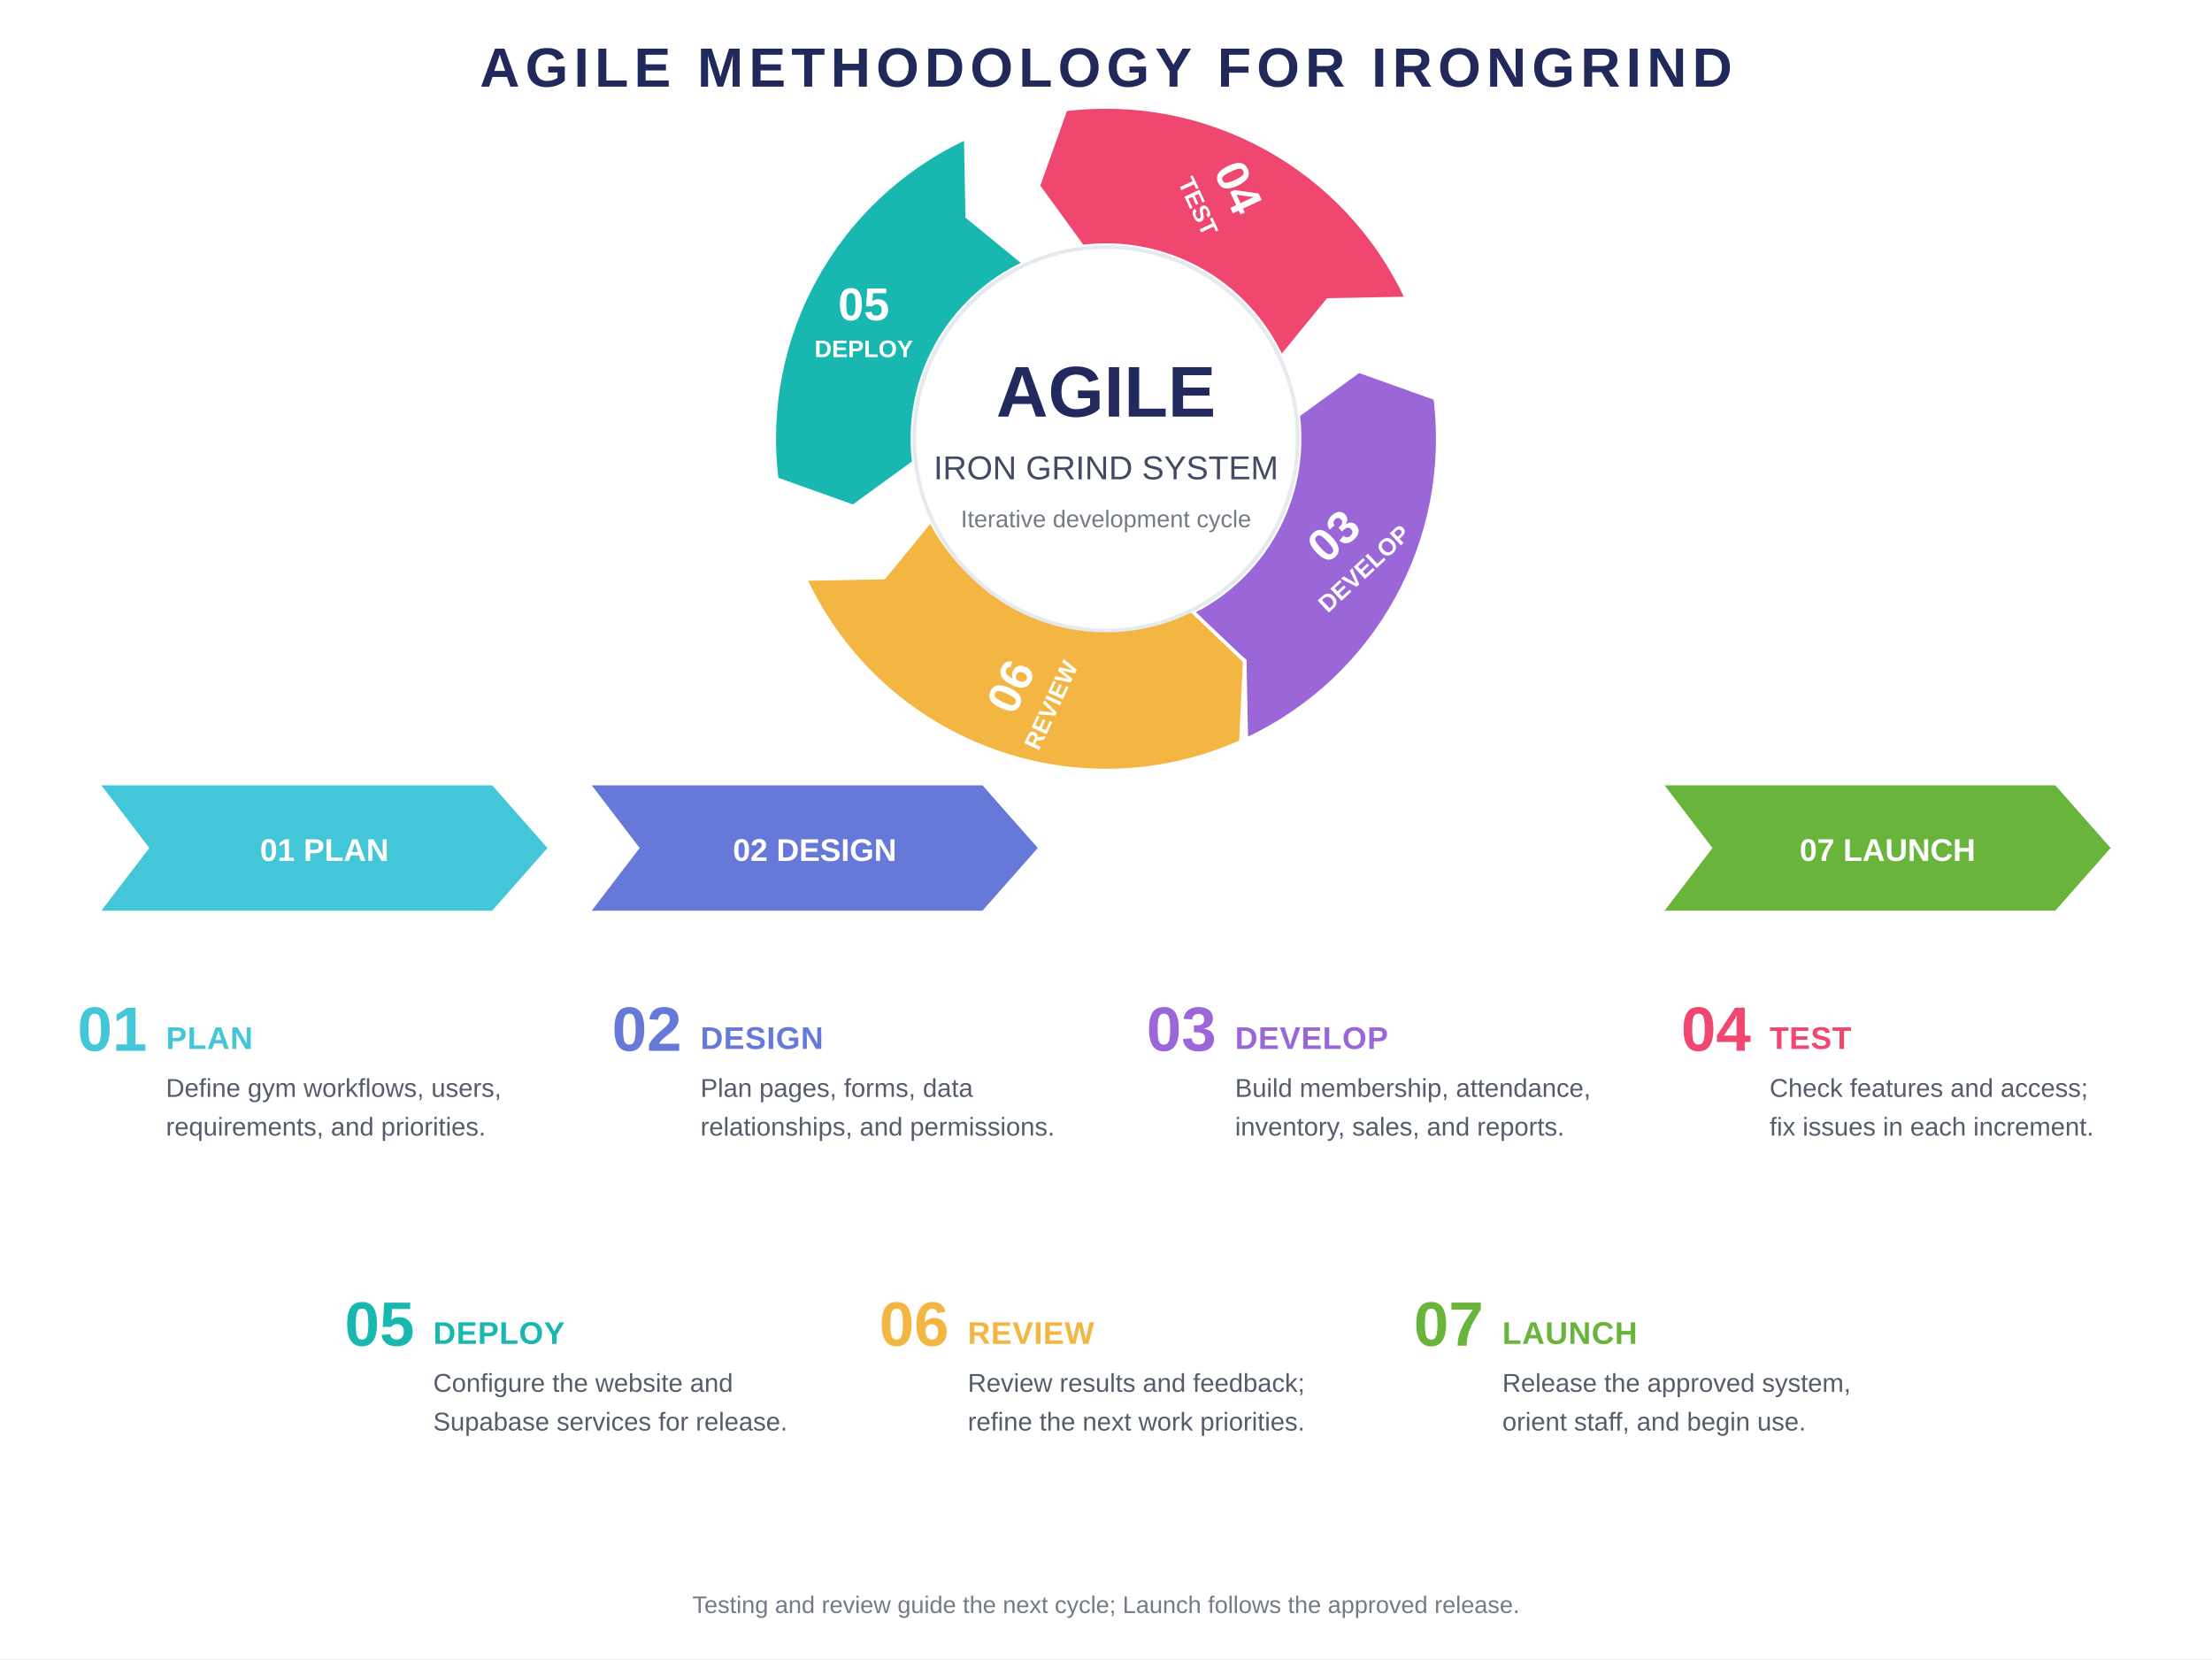
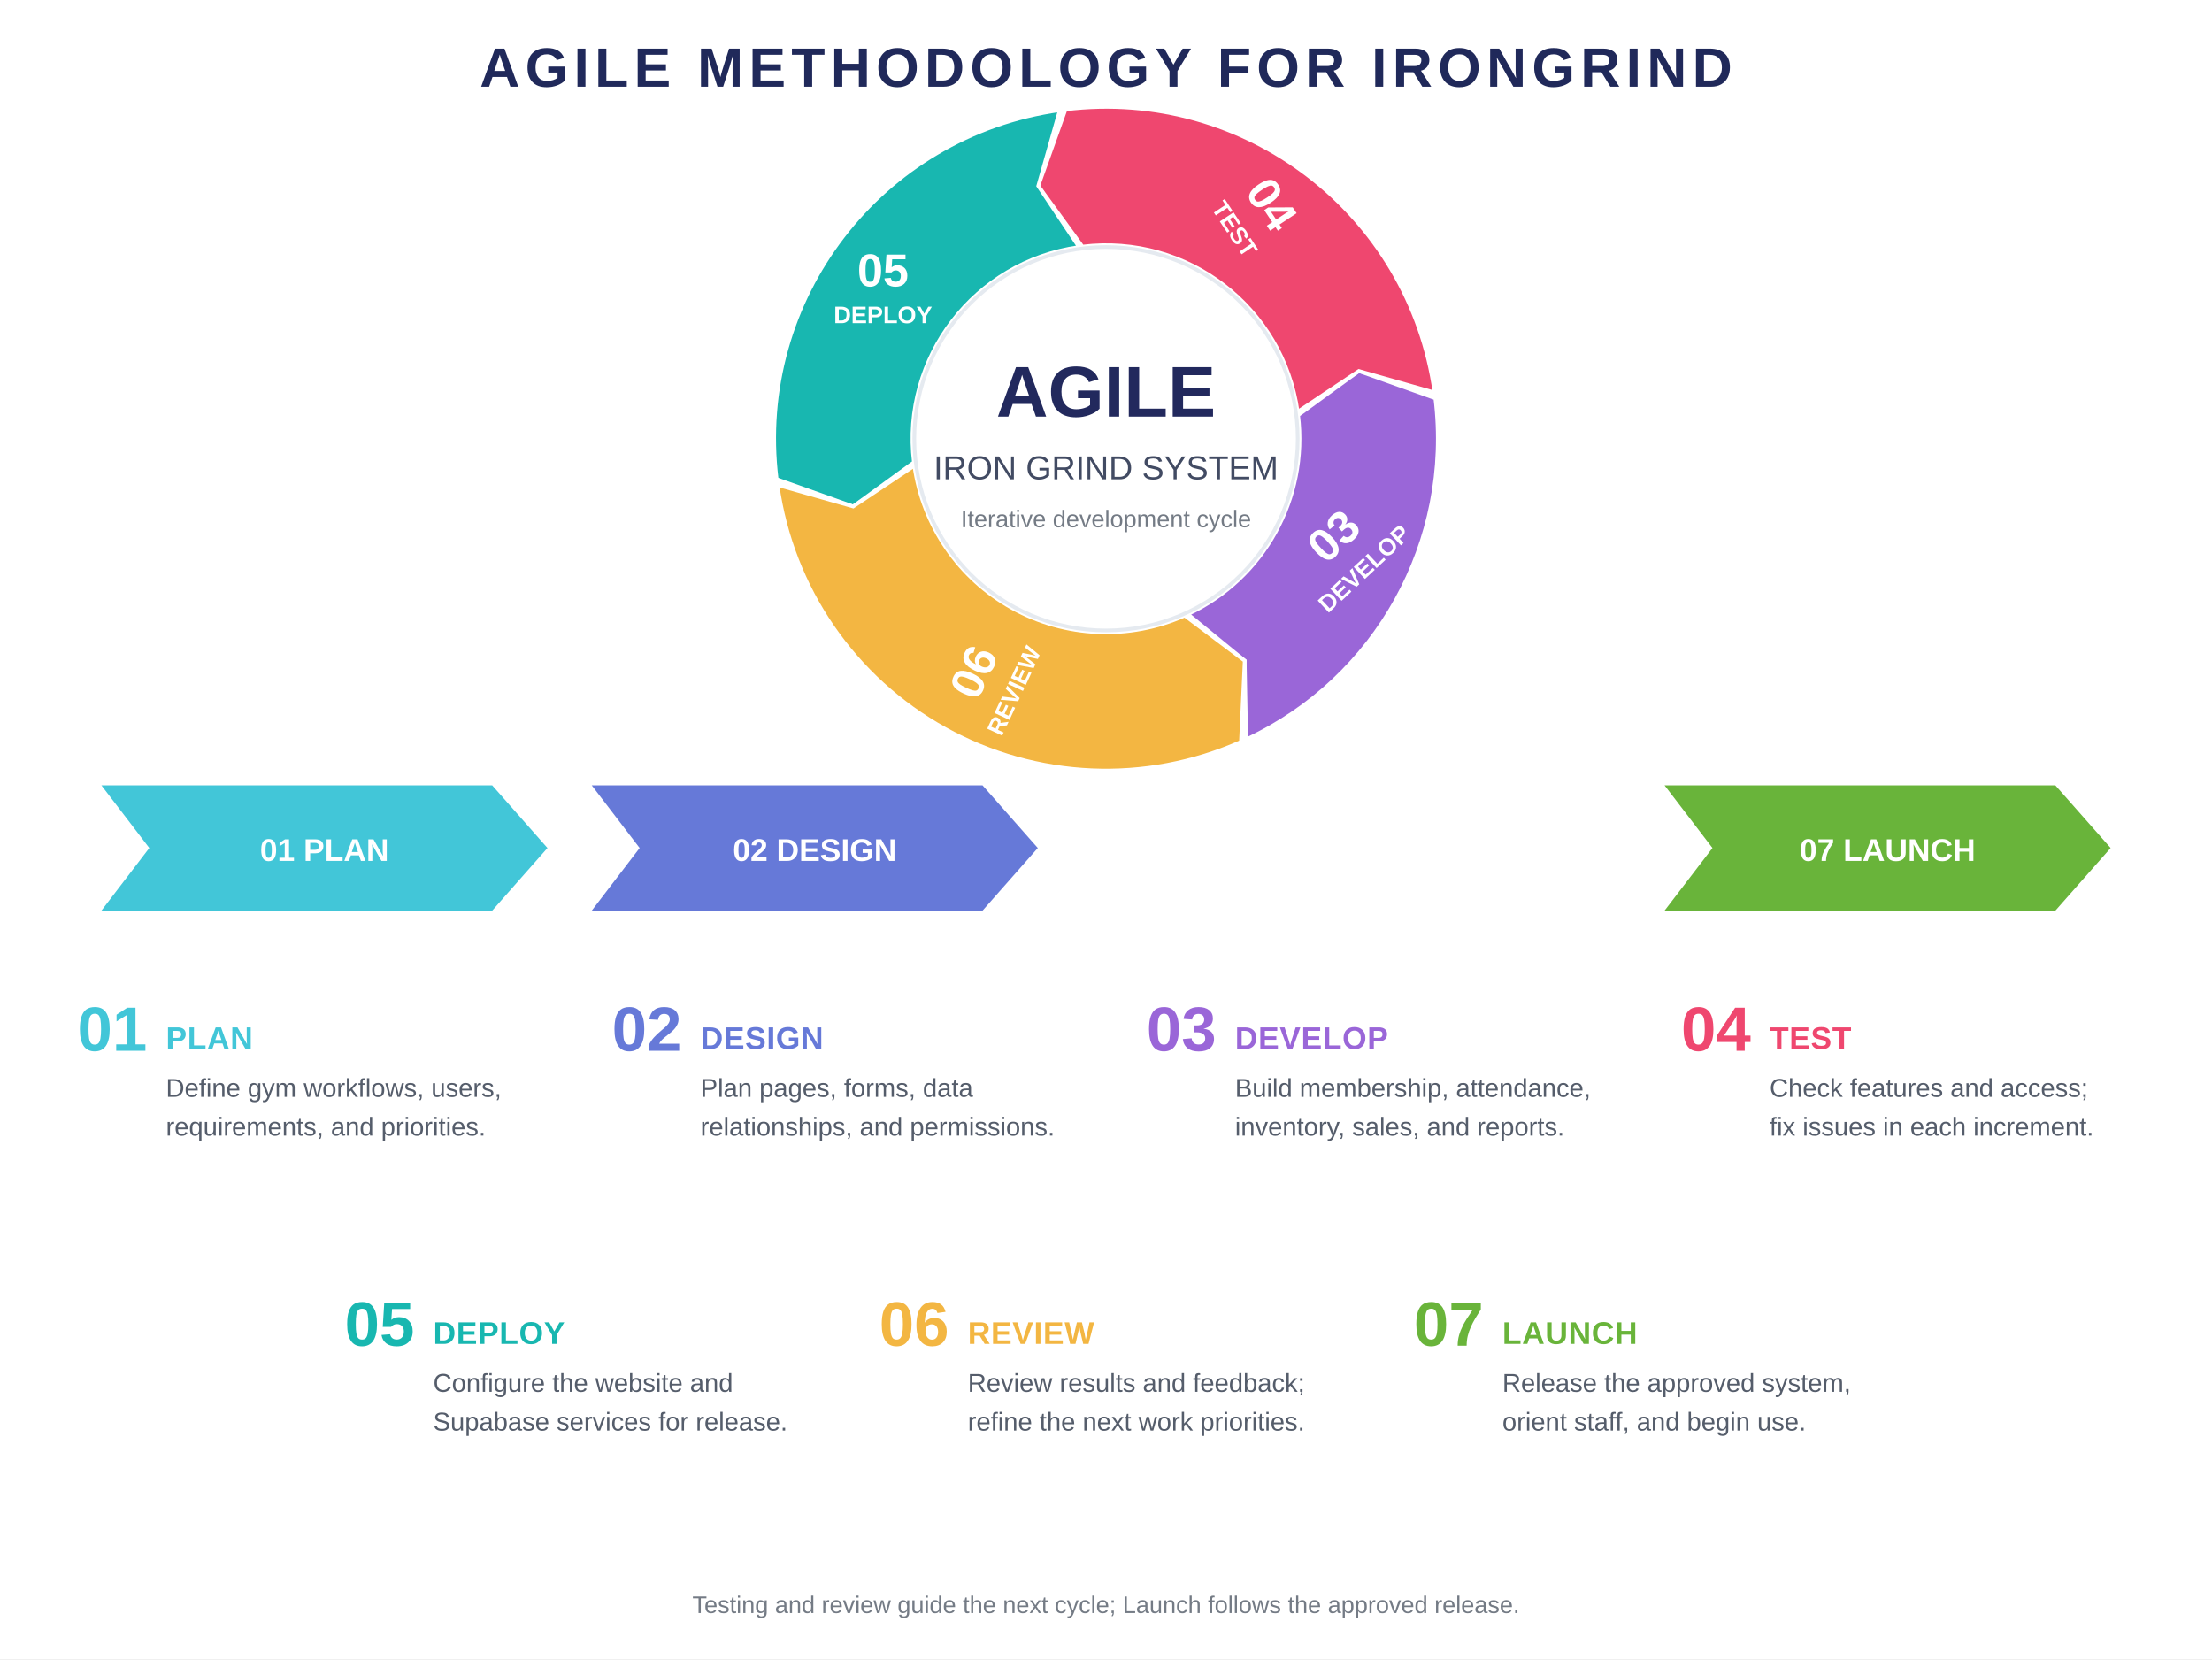
<svg xmlns="http://www.w3.org/2000/svg" width="1200" height="900" viewBox="0 0 1200 900" role="img" aria-labelledby="title description">
  <rect width="1200" height="900" fill="#fff" />
  <style>text{font-family:Arial,sans-serif}.maintitle{font-size:30px;font-weight:700;letter-spacing:3px;fill:#20295a}.num{font-size:25px;font-weight:700;fill:#fff}.wlabel{font-size:13px;font-weight:700;fill:#fff}.center1{font-size:39px;font-weight:700;fill:#22295d}.center2{font-size:18px;fill:#424b63}.ribbon{font-size:17px;font-weight:700;fill:#fff}.stepno{font-size:34px;font-weight:700}.stephead{font-size:17px;font-weight:700;letter-spacing:.3px}.body{font-size:14px;fill:#555d6b}.caption{font-size:13px;fill:#747b85}</style>
  <text x="600" y="47" text-anchor="middle" class="maintitle">AGILE METHODOLOGY FOR IRONGRIND</text>
  <defs>
    <marker id="arr03" markerWidth="1.35" markerHeight="1.35" viewBox="0 -1 1.35 2" refX="1.15" refY="0" orient="auto" markerUnits="strokeWidth">
      <path d="M 0,-1 L 1.35,0 L 0,1 Z" fill="#9A66D8" />
    </marker>
    <marker id="arr04" markerWidth="1.35" markerHeight="1.35" viewBox="0 -1 1.35 2" refX="1.15" refY="0" orient="auto" markerUnits="strokeWidth">
      <path d="M 0,-1 L 1.35,0 L 0,1 Z" fill="#EF476F" />
    </marker>
    <marker id="arr05" markerWidth="1.35" markerHeight="1.35" viewBox="0 -1 1.35 2" refX="1.15" refY="0" orient="auto" markerUnits="strokeWidth">
      <path d="M 0,-1 L 1.35,0 L 0,1 Z" fill="#18B7B0" />
    </marker>
    <marker id="arr06" markerWidth="1.35" markerHeight="1.35" viewBox="0 -1 1.35 2" refX="1.15" refY="0" orient="auto" markerUnits="strokeWidth">
      <path d="M 0,-1 L 1.35,0 L 0,1 Z" fill="#F3B642" />
    </marker>
    <marker id="flow" markerWidth="12" markerHeight="12" refX="9" refY="6" orient="auto">
      <path d="M0,0 L12,6 L0,12 Z" fill="#485366" />
    </marker>
  </defs>
-   <path d="M 676.07 401.14 A 180 180 0 0 0 778.66 216.06 L 737.16 201.25 L 704.22 225.2 A 105 105 0 0 1 644.37 333.16 L 675.25 358.42 Z" fill="#9A66D8" stroke="#fff" stroke-width="2" />
-   <path d="M 763.14 161.93 A 180 180 0 0 0 578.06 59.34 L 563.25 100.84 L 587.2 133.78 A 105 105 0 0 1 695.16 193.63 L 720.42 162.75 Z" fill="#EF476F" stroke="#fff" stroke-width="2" />
-   <path d="M 523.93 74.86 A 180 180 0 0 0 421.34 259.94 L 462.84 274.75 L 495.78 250.8 A 105 105 0 0 1 555.63 142.84 L 524.75 117.58 Z" fill="#18B7B0" stroke="#fff" stroke-width="2" />
-   <path d="M 436.86 314.07 A 180 180 0 0 0 673.21 402.43 L 675.24 358.64 L 644.31 329.18 A 105 105 0 0 1 504.84 282.37 L 479.58 313.25 Z" fill="#F3B642" stroke="#fff" stroke-width="2" />
+   <path d="M 676.07 401.14 A 180 180 0 0 0 778.66 216.06 L 737.16 201.25 L 704.22 225.20 A 105 105 0 0 1 644.37 333.16 L 675.25 358.42 Z" fill="#9A66D8" stroke="#fff" stroke-width="2" />
+   <path d="M 778.25 212.95 A 180 180 0 0 0 578.06 59.34 L 563.25 100.84 L 587.20 133.78 A 105 105 0 0 1 703.98 223.39 L 737.16 201.25 Z" fill="#EF476F" stroke="#fff" stroke-width="2" />
+   <path d="M 574.95 59.75 A 180 180 0 0 0 421.34 259.94 L 462.84 274.75 L 495.78 250.80 A 105 105 0 0 1 585.39 134.02 L 563.25 100.84 Z" fill="#18B7B0" stroke="#fff" stroke-width="2" />
+   <path d="M 421.75 263.05 A 180 180 0 0 0 673.21 402.44 L 675.25 358.42 L 642.71 333.92 A 105 105 0 0 1 496.02 252.61 L 462.84 274.75 Z" fill="#F3B642" stroke="#fff" stroke-width="2" />
  <circle cx="600" cy="238" r="104" fill="#fff" stroke="#e5eaf0" stroke-width="2" />
  <text x="600" y="226" class="center1" text-anchor="middle">AGILE</text>
  <text x="600" y="260" class="center2" text-anchor="middle">IRON GRIND SYSTEM</text>
  <text x="600" y="286" class="caption" text-anchor="middle">Iterative development cycle</text>
  <g transform="rotate(-43 731.41 299.28)">
    <text x="731.41" y="296.28" class="num" text-anchor="middle">03</text>
    <text x="731.41" y="316.28" class="wlabel" text-anchor="middle">DEVELOP</text>
  </g>
-   <g transform="rotate(65 661.28 106.59)">
-     <text x="661.28" y="103.59" class="num" text-anchor="middle">04</text>
-     <text x="661.28" y="123.59" class="wlabel" text-anchor="middle">TEST</text>
+   <g transform="rotate(56.5 680.22 117.25)">
+     <text x="680.22" y="114.25" class="num" text-anchor="middle">04</text>
+     <text x="680.22" y="134.25" class="wlabel" text-anchor="middle">TEST</text>
  </g>
-   <g transform="rotate(0 468.59 176.72)">
-     <text x="468.59" y="173.72" class="num" text-anchor="middle">05</text>
-     <text x="468.59" y="193.72" class="wlabel" text-anchor="middle">DEPLOY</text>
+   <g transform="rotate(0 479.02 158.30)">
+     <text x="479.02" y="155.30" class="num" text-anchor="middle">05</text>
+     <text x="479.02" y="175.30" class="wlabel" text-anchor="middle">DEPLOY</text>
  </g>
-   <g transform="rotate(-65 558.83 377.23)">
-     <text x="558.83" y="374.23" class="num" text-anchor="middle">06</text>
-     <text x="558.83" y="394.23" class="wlabel" text-anchor="middle">REVIEW</text>
+   <g transform="rotate(-65 538.72 369.41)">
+     <text x="538.72" y="366.41" class="num" text-anchor="middle">06</text>
+     <text x="538.72" y="386.41" class="wlabel" text-anchor="middle">REVIEW</text>
  </g>
  <polygon points="55,426 267,426 297,460 267,494 55,494 81,460" fill="#42C6D8" />
  <text x="176" y="467" class="ribbon" text-anchor="middle">01  PLAN</text>
  <polygon points="321,426 533,426 563,460 533,494 321,494 347,460" fill="#6679D8" />
  <text x="442" y="467" class="ribbon" text-anchor="middle">02  DESIGN</text>
  <polygon points="903,426 1115,426 1145,460 1115,494 903,494 929,460" fill="#69B43A" />
  <text x="1024" y="467" class="ribbon" text-anchor="middle">07  LAUNCH</text>
  <g>
    <text x="42" y="570" class="stepno" fill="#42C6D8">01</text>
    <text x="90" y="569" class="stephead" fill="#42C6D8">PLAN</text>
    <text x="90" y="595" class="body">Define gym workflows, users,</text>
    <text x="90" y="616" class="body">requirements, and priorities.</text>
  </g>
  <g>
    <text x="332" y="570" class="stepno" fill="#6679D8">02</text>
    <text x="380" y="569" class="stephead" fill="#6679D8">DESIGN</text>
    <text x="380" y="595" class="body">Plan pages, forms, data</text>
    <text x="380" y="616" class="body">relationships, and permissions.</text>
  </g>
  <g>
    <text x="622" y="570" class="stepno" fill="#9A66D8">03</text>
    <text x="670" y="569" class="stephead" fill="#9A66D8">DEVELOP</text>
    <text x="670" y="595" class="body">Build membership, attendance,</text>
    <text x="670" y="616" class="body">inventory, sales, and reports.</text>
  </g>
  <g>
    <text x="912" y="570" class="stepno" fill="#EF476F">04</text>
    <text x="960" y="569" class="stephead" fill="#EF476F">TEST</text>
    <text x="960" y="595" class="body">Check features and access;</text>
    <text x="960" y="616" class="body">fix issues in each increment.</text>
  </g>
  <g>
    <text x="187" y="730" class="stepno" fill="#18B7B0">05</text>
    <text x="235" y="729" class="stephead" fill="#18B7B0">DEPLOY</text>
    <text x="235" y="755" class="body">Configure the website and</text>
    <text x="235" y="776" class="body">Supabase services for release.</text>
  </g>
  <g>
    <text x="477" y="730" class="stepno" fill="#F3B642">06</text>
    <text x="525" y="729" class="stephead" fill="#F3B642">REVIEW</text>
    <text x="525" y="755" class="body">Review results and feedback;</text>
    <text x="525" y="776" class="body">refine the next work priorities.</text>
  </g>
  <g>
    <text x="767" y="730" class="stepno" fill="#69B43A">07</text>
    <text x="815" y="729" class="stephead" fill="#69B43A">LAUNCH</text>
    <text x="815" y="755" class="body">Release the approved system,</text>
    <text x="815" y="776" class="body">orient staff, and begin use.</text>
  </g>
  <text x="600" y="875" class="caption" text-anchor="middle">Testing and review guide the next cycle; Launch follows the approved release.</text>
</svg>
